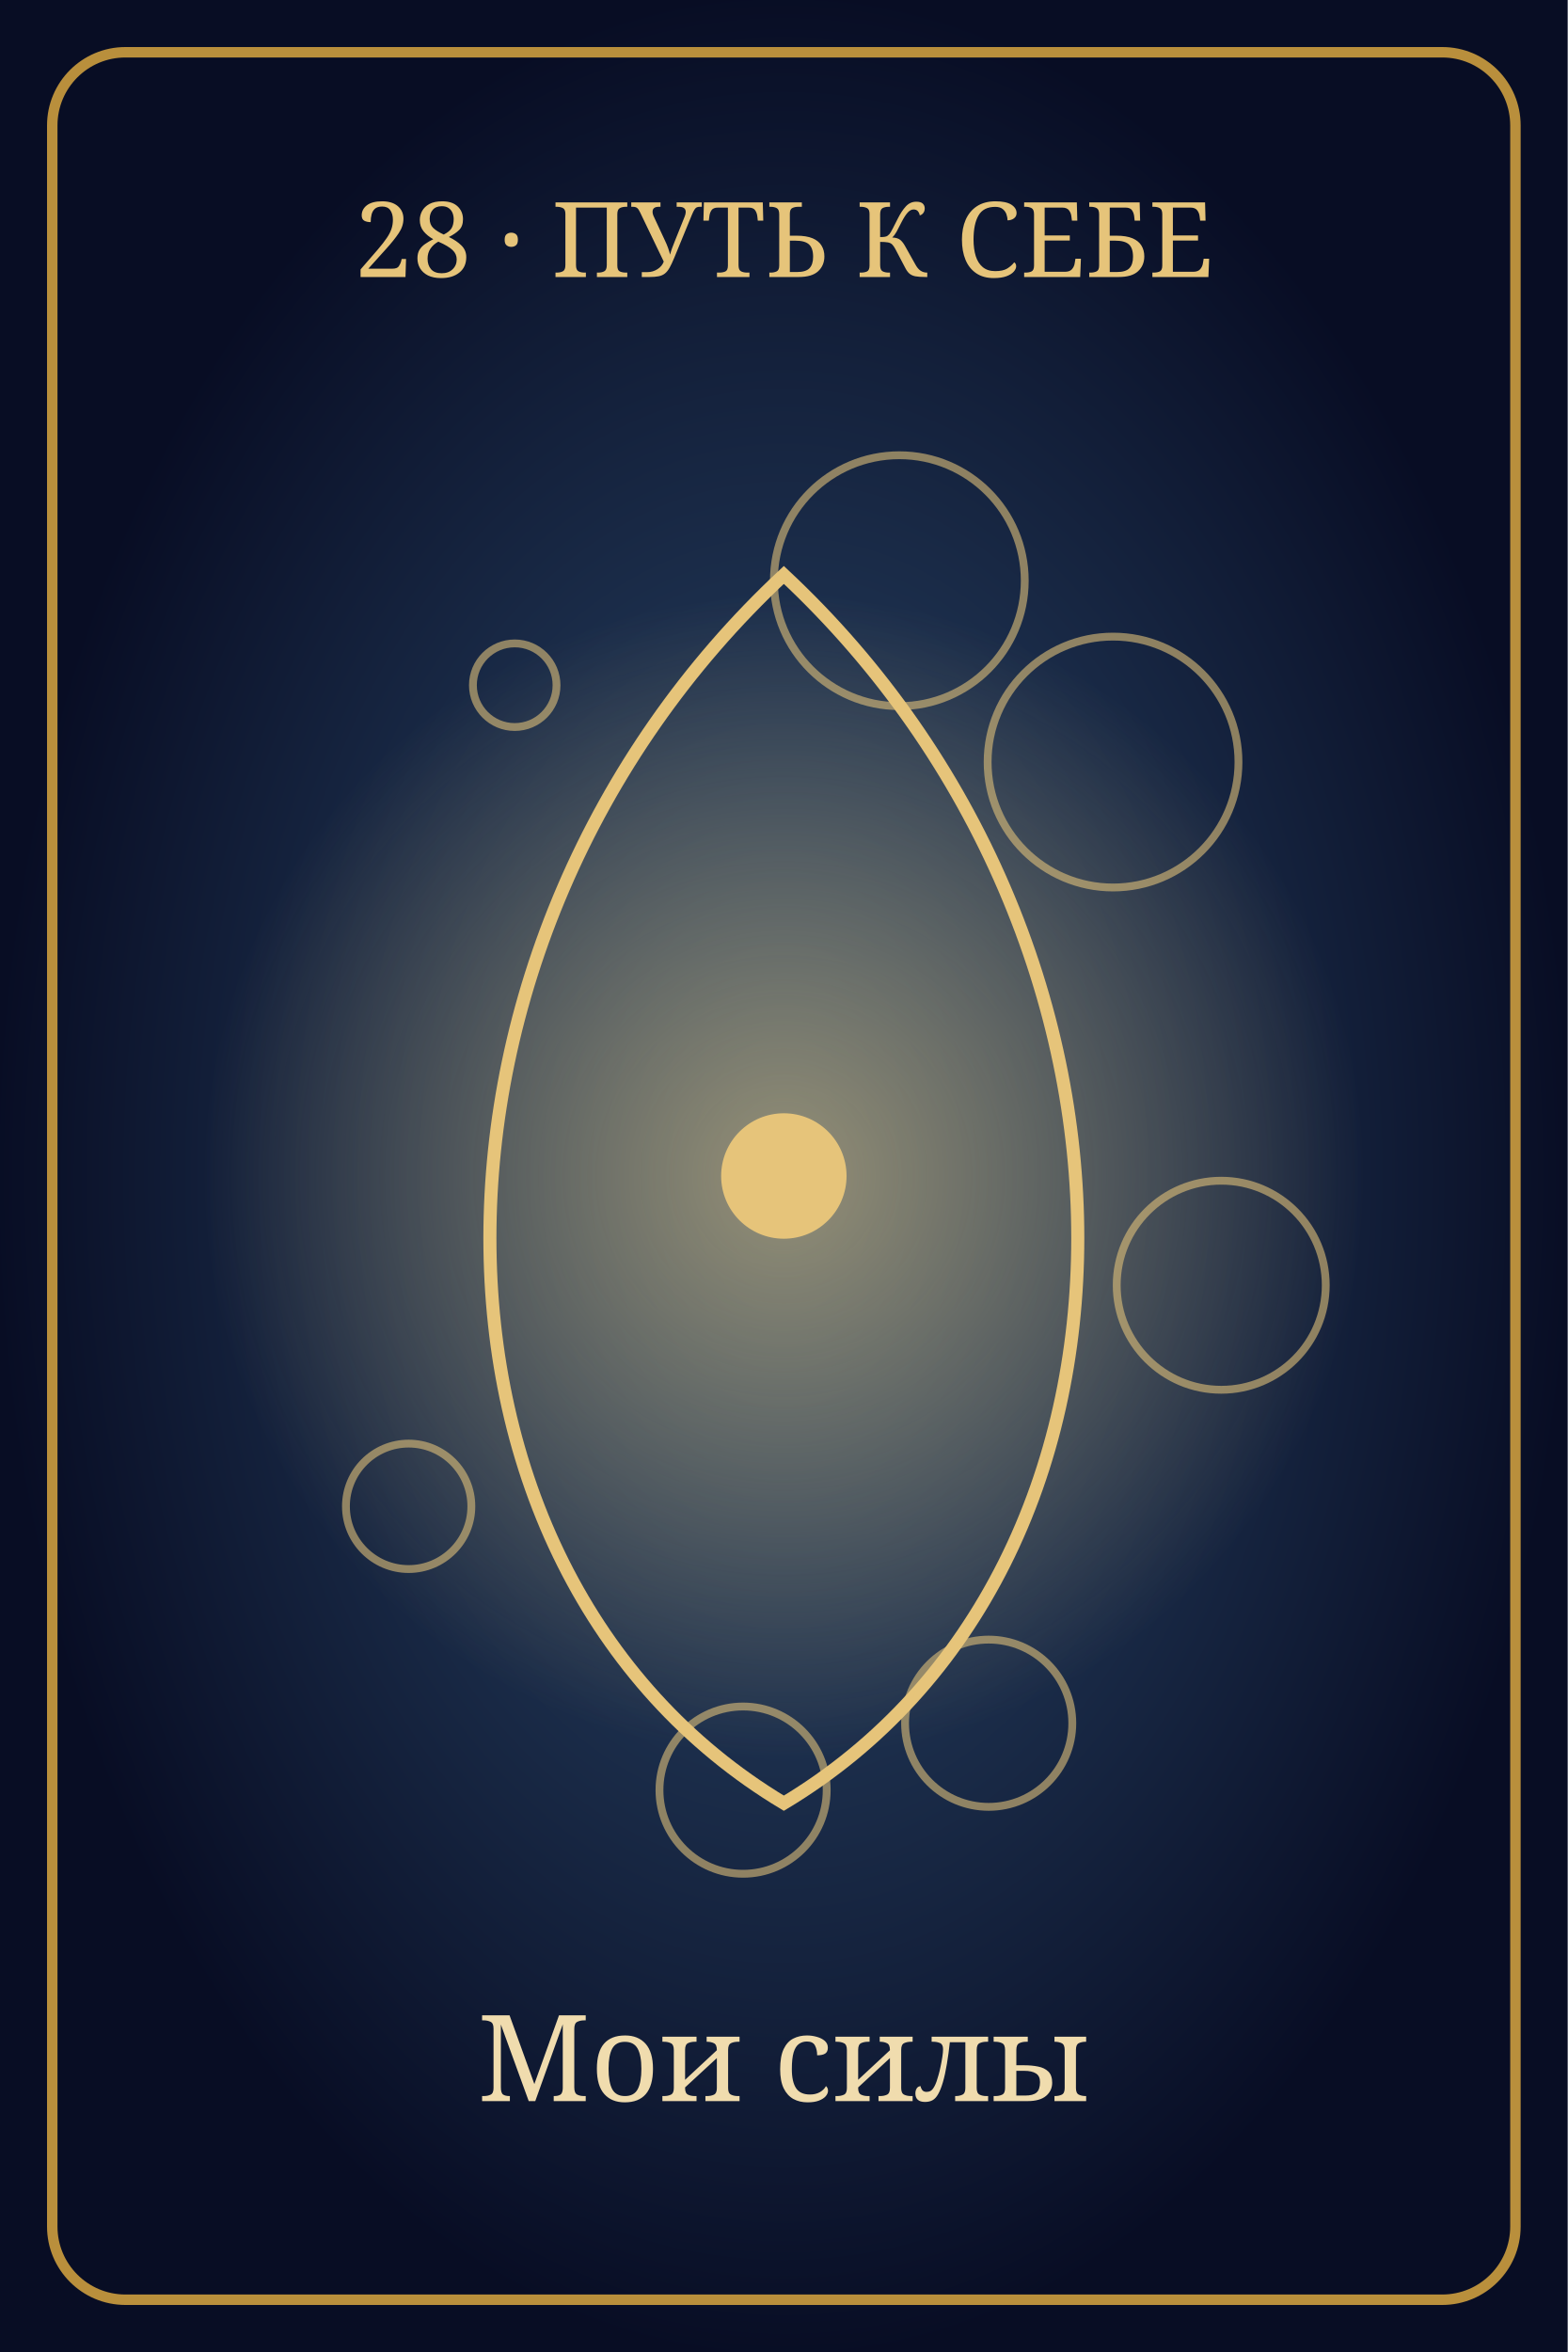
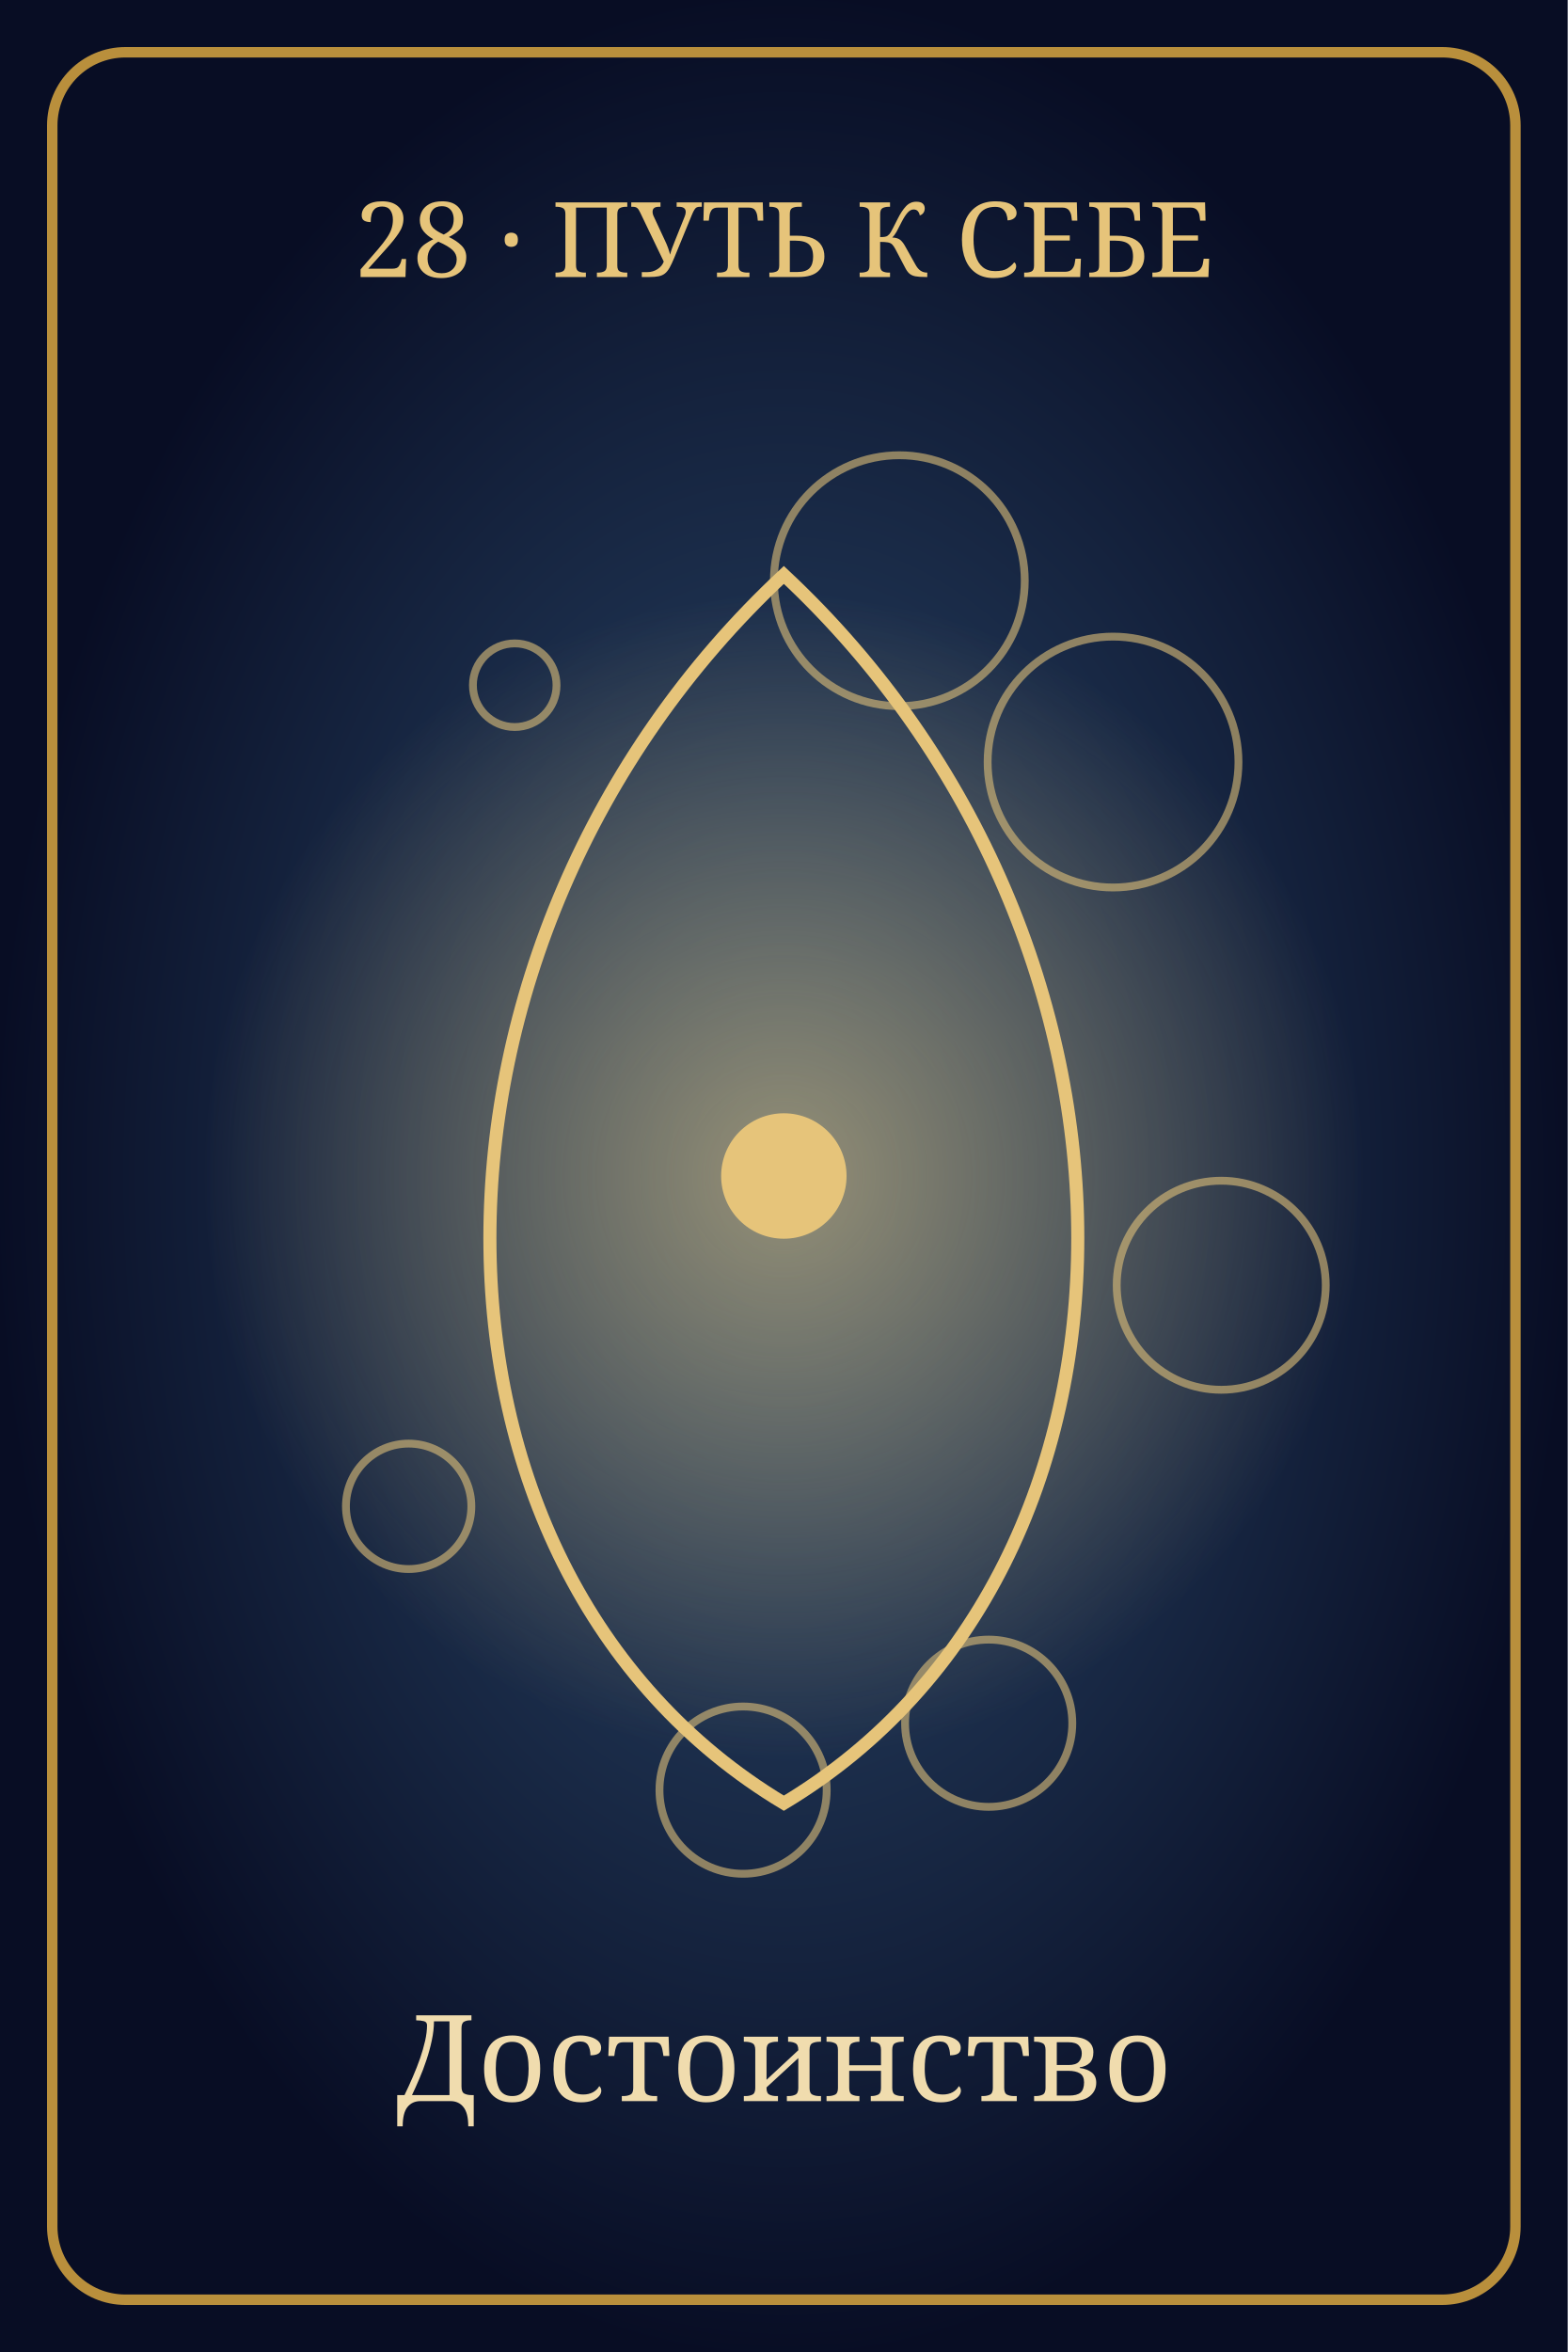
- <svg xmlns="http://www.w3.org/2000/svg" viewBox="0 0 300 450" role="img" aria-label="Иллюстрация карты Мои силы">
+ <svg xmlns="http://www.w3.org/2000/svg" viewBox="0 0 300 450" role="img" aria-label="Иллюстрация карты Достоинство">
  <defs>
    <radialGradient id="bg">
      <stop stop-color="hsl(212,42%,31%)" />
      <stop offset="1" stop-color="#080d24" />
    </radialGradient>
    <radialGradient id="glow">
      <stop stop-color="#e6c47a" stop-opacity=".56" />
      <stop offset="1" stop-color="#e6c47a" stop-opacity="0" />
    </radialGradient>
  </defs>
  <rect width="300" height="450" fill="url(#bg)" />
  <rect x="10" y="10" width="280" height="430" rx="14" fill="none" stroke="#b98f3c" stroke-width="2" />
  <circle cx="150" cy="225" r="112" fill="url(#glow)" />
  <g fill="none" stroke="#e6c47a" stroke-width="2.5">
    <path d="M150 110 C75 180 75 300 150 345 C225 300 225 180 150 110Z" />
  </g>
  <circle cx="189.2" cy="329.7" r="16" fill="none" stroke="#e6c47a" stroke-opacity=".58" stroke-width="1.5" />
  <circle cx="172.1" cy="111.1" r="24" fill="none" stroke="#e6c47a" stroke-opacity=".58" stroke-width="1.5" />
  <circle cx="78.2" cy="288.2" r="12" fill="none" stroke="#e6c47a" stroke-opacity=".58" stroke-width="1.5" />
  <circle cx="233.7" cy="245.9" r="20" fill="none" stroke="#e6c47a" stroke-opacity=".58" stroke-width="1.5" />
  <circle cx="98.5" cy="131.1" r="8" fill="none" stroke="#e6c47a" stroke-opacity=".58" stroke-width="1.5" />
  <circle cx="142.2" cy="342.5" r="16" fill="none" stroke="#e6c47a" stroke-opacity=".58" stroke-width="1.5" />
  <circle cx="213.0" cy="145.8" r="24" fill="none" stroke="#e6c47a" stroke-opacity=".58" stroke-width="1.5" />
  <circle cx="150" cy="225" r="12" fill="#e6c47a" />
  <text x="150" y="53" text-anchor="middle" fill="#e6c47a" font-family="Georgia,serif" font-size="20">28 · ПУТЬ К СЕБЕ</text>
-   <text x="150" y="402" text-anchor="middle" fill="#f0dcae" font-family="Georgia,serif" font-size="23" textLength="240" lengthAdjust="spacingAndGlyphs">Мои силы</text>
+   <text x="150" y="402" text-anchor="middle" fill="#f0dcae" font-family="Georgia,serif" font-size="23" textLength="240" lengthAdjust="spacingAndGlyphs">Достоинство</text>
</svg>
